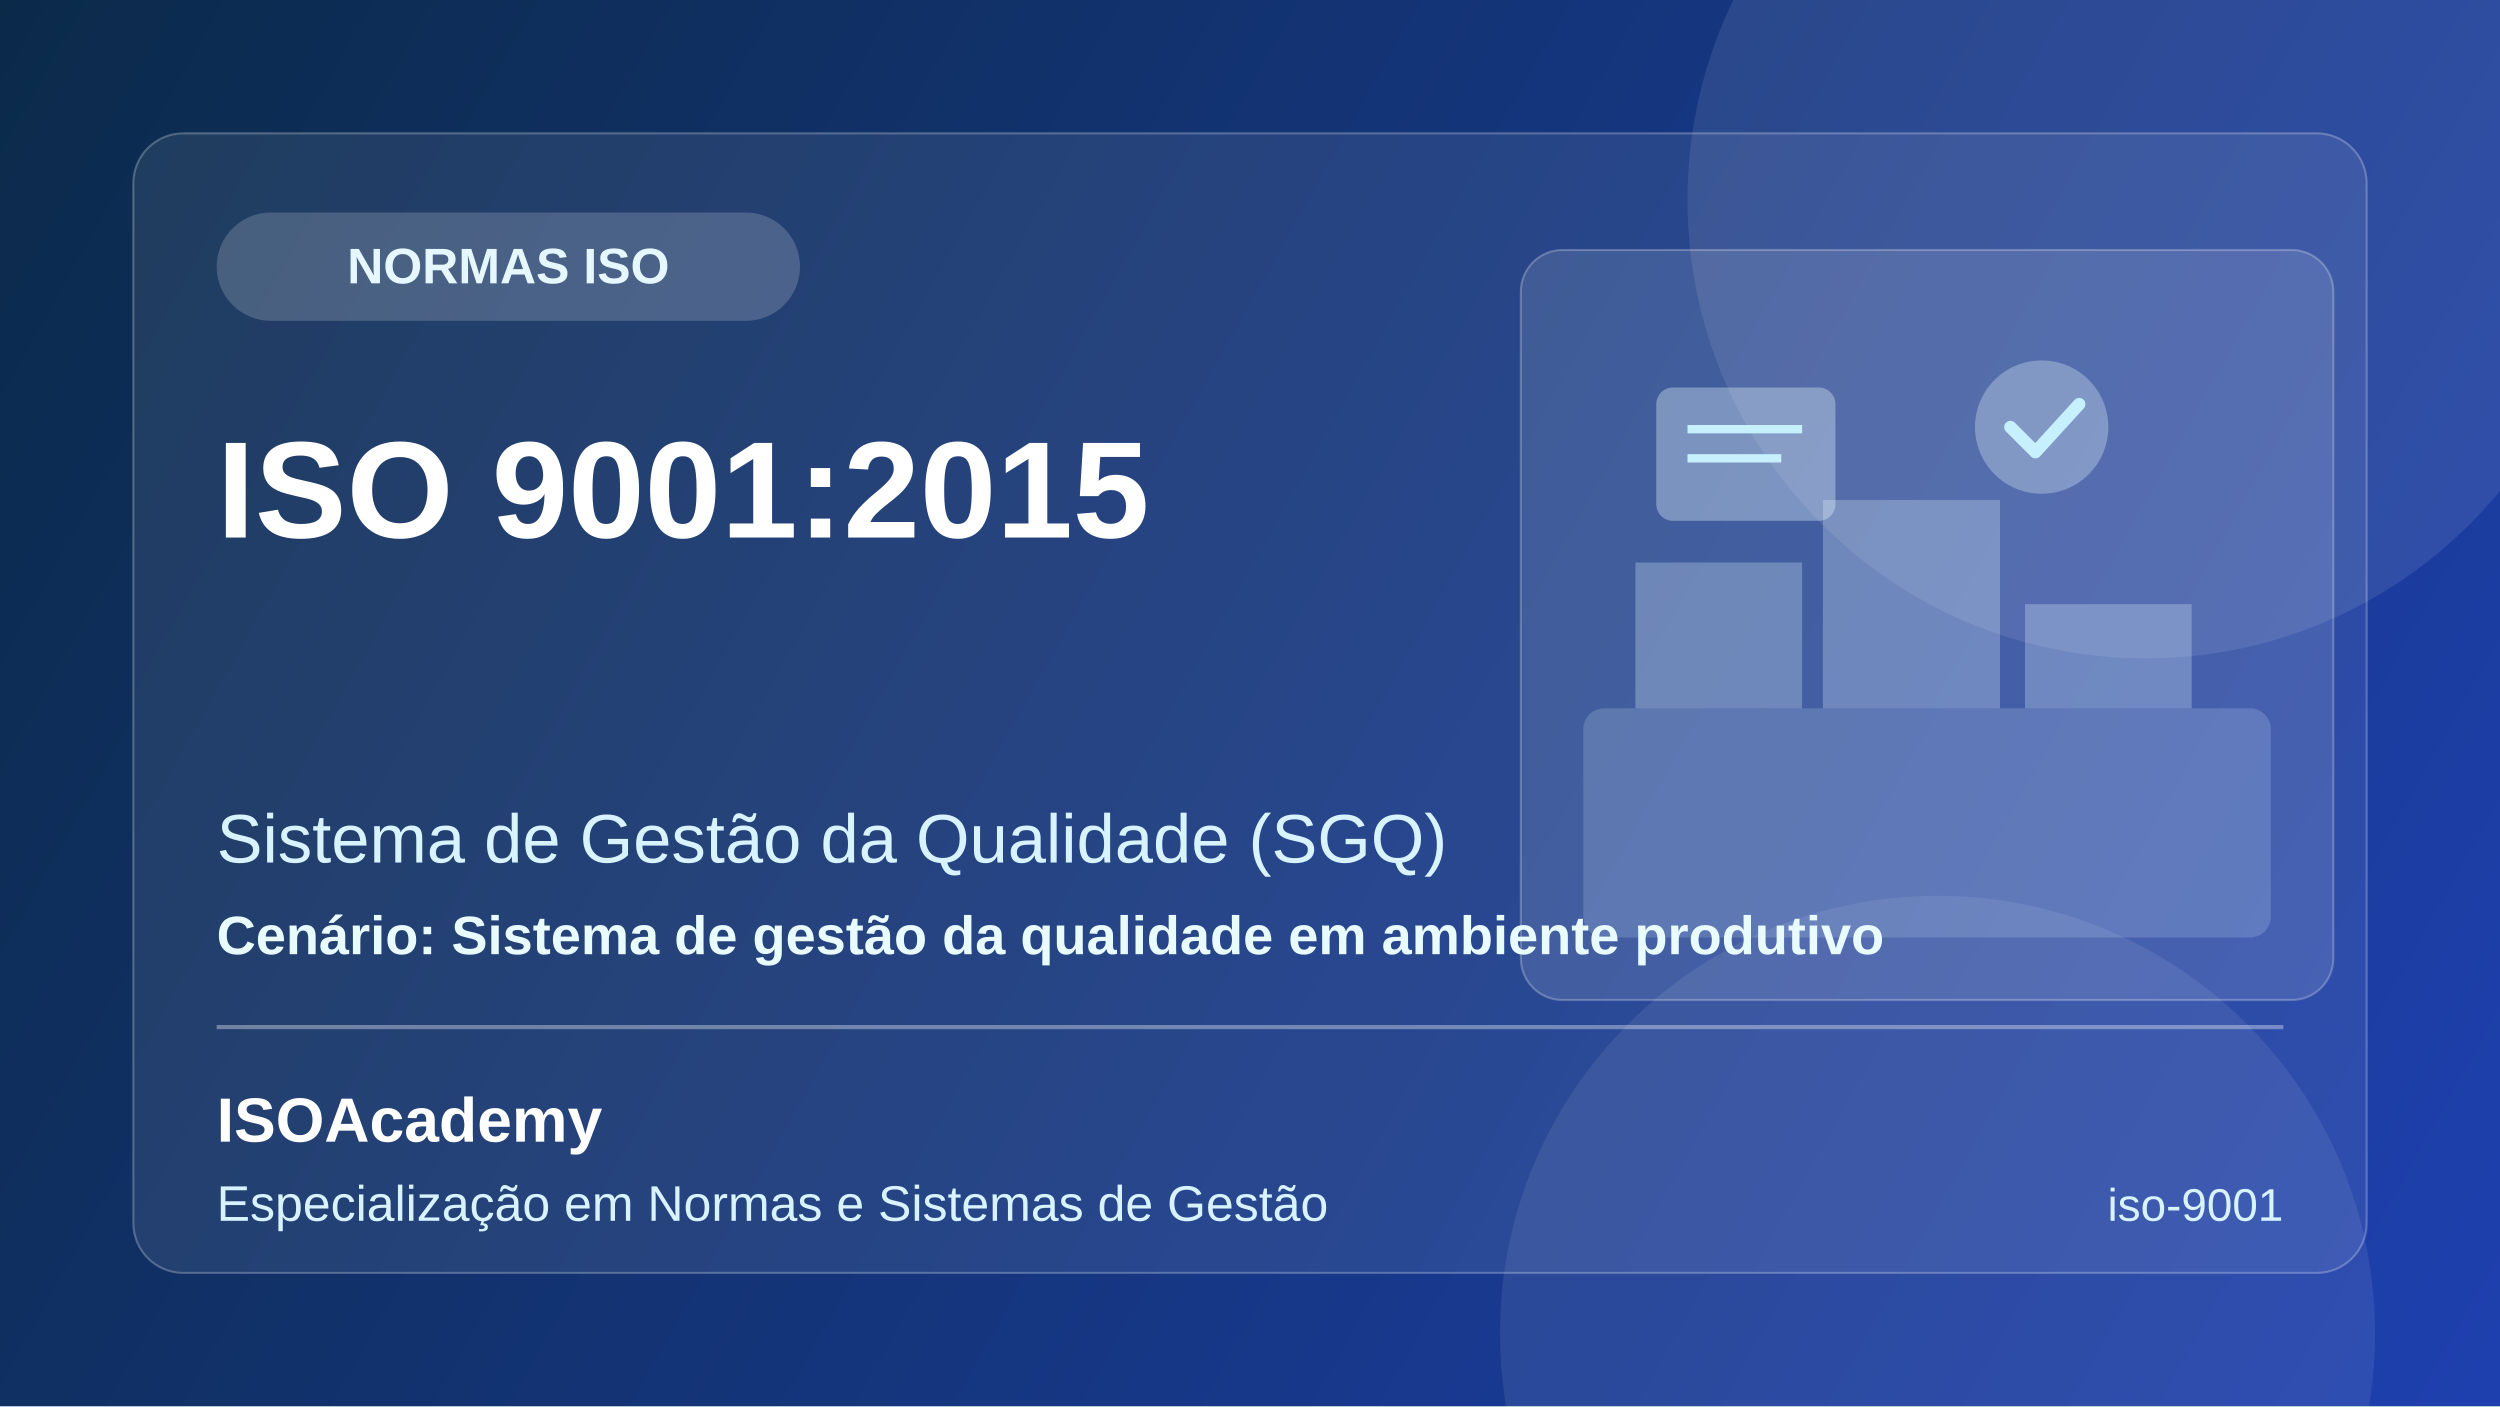
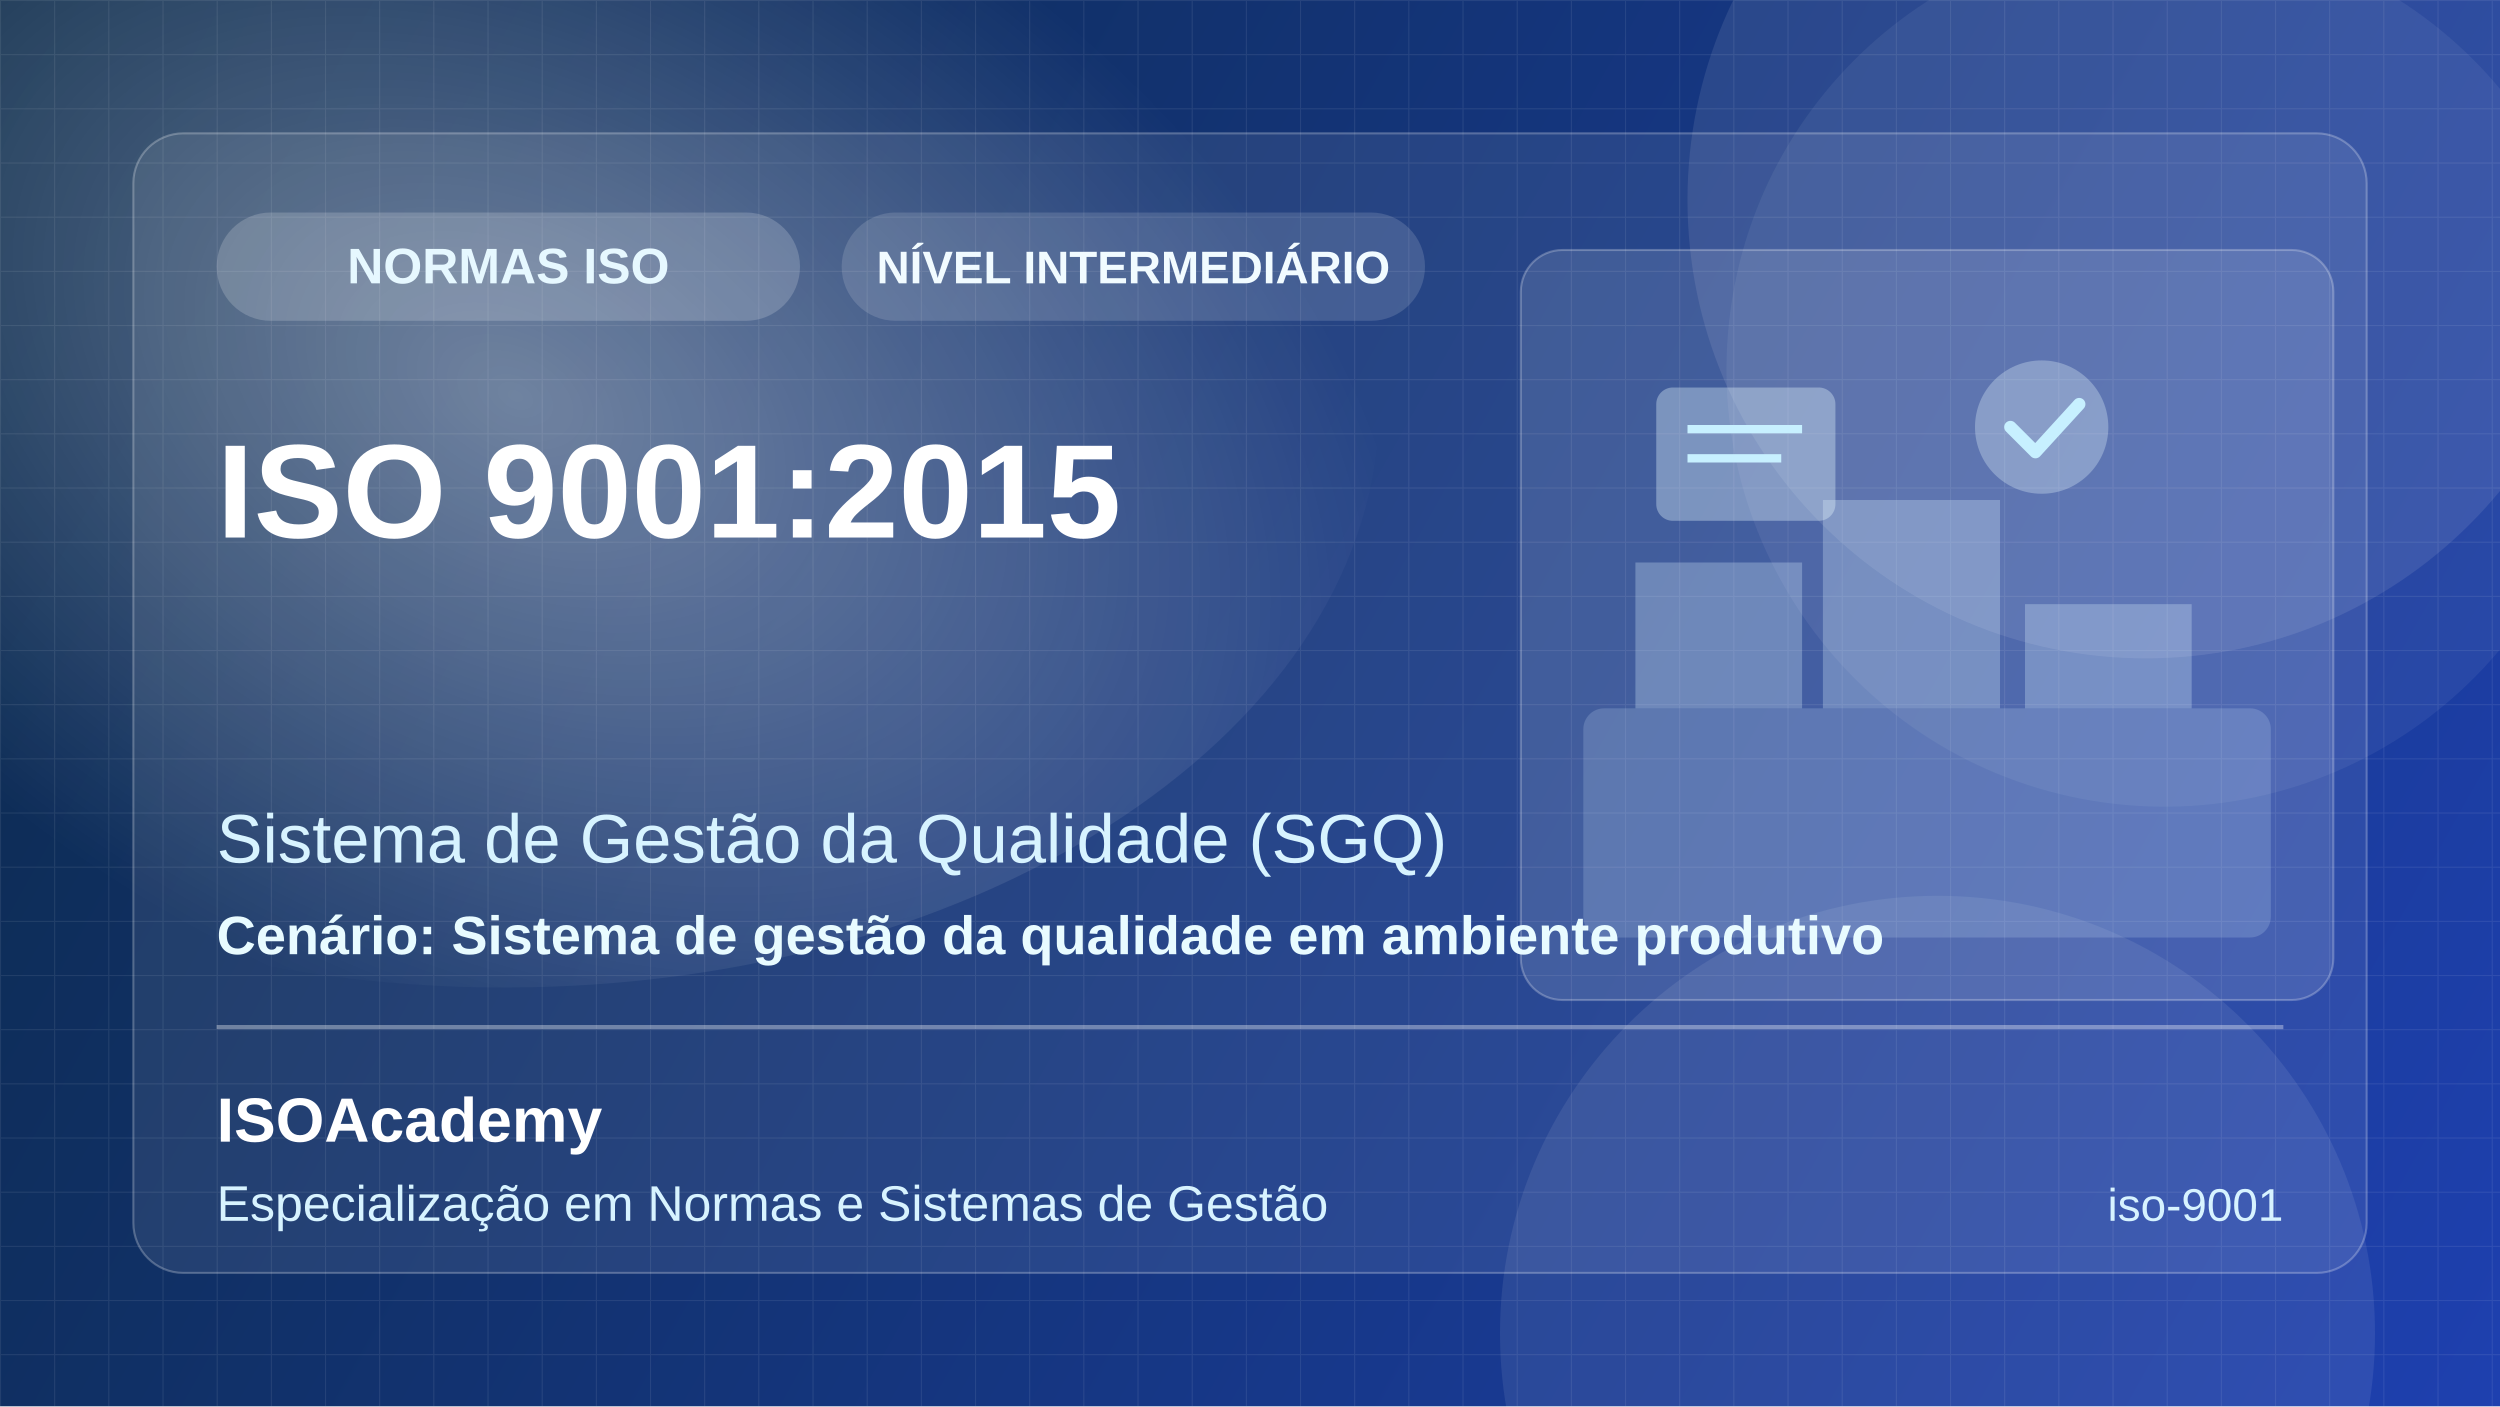
<svg xmlns="http://www.w3.org/2000/svg" width="1200" height="675" viewBox="0 0 1200 675" fill="none">
  <defs>
    <linearGradient id="bg" x1="0" y1="0" x2="1200" y2="675" gradientUnits="userSpaceOnUse">
      <stop stop-color="#0B2A4A" />
      <stop offset="1" stop-color="#1E40AF" />
    </linearGradient>
+     <radialGradient id="glow" cx="0" cy="0" r="1" gradientUnits="userSpaceOnUse" gradientTransform="translate(248 190) rotate(28) scale(460 300)">
+       <stop stop-color="#FFFFFF" stop-opacity="0.35" />
+       <stop offset="1" stop-color="#FFFFFF" stop-opacity="0" />
+     </radialGradient>
+     <pattern id="grid" width="26" height="26" patternUnits="userSpaceOnUse">
+       <path d="M26 0H0V26" fill="none" stroke="#FFFFFF" stroke-opacity="0.08" />
+     </pattern>
  </defs>
  <rect width="1200" height="675" fill="url(#bg)" />
+   <rect width="1200" height="675" fill="url(#grid)" />
+   <ellipse cx="242" cy="194" rx="420" ry="280" fill="url(#glow)" />
  <circle cx="1030" cy="96" r="220" fill="#ffffff" fill-opacity="0.09" />
  <circle cx="930" cy="640" r="210" fill="#ffffff" fill-opacity="0.08" />
+   <rect x="860" y="-60" width="420" height="420" rx="210" fill="#ffffff" fill-opacity="0.06" transform="rotate(8 860 -60)" />
  <rect x="64" y="64" width="1072" height="547" rx="24" fill="#ffffff" fill-opacity="0.08" stroke="#ffffff" stroke-opacity="0.25" />
  <rect x="730" y="120" width="390" height="360" rx="20" fill="#ffffff" fill-opacity="0.12" stroke="#ffffff" stroke-opacity="0.25" />
  <rect x="760" y="340" width="330" height="110" rx="10" fill="#DDF3FF" fill-opacity="0.18" />
  <rect x="785" y="270" width="80" height="70" fill="#DDF3FF" fill-opacity="0.28" />
  <rect x="875" y="240" width="85" height="100" fill="#DDF3FF" fill-opacity="0.28" />
  <rect x="972" y="290" width="80" height="50" fill="#DDF3FF" fill-opacity="0.28" />
  <rect x="795" y="186" width="86" height="64" rx="8" fill="#E9FAFF" fill-opacity="0.35" />
  <line x1="810" y1="206" x2="865" y2="206" stroke="#C7F0FF" stroke-width="4" />
  <line x1="810" y1="220" x2="855" y2="220" stroke="#C7F0FF" stroke-width="4" />
  <circle cx="980" cy="205" r="32" fill="#E9FAFF" fill-opacity="0.30" />
  <path d="M965 205L977 217L998 194" stroke="#C7F0FF" stroke-width="6" stroke-linecap="round" stroke-linejoin="round" />
  <rect x="104" y="102" width="280" height="52" rx="26" fill="#ffffff" fill-opacity="0.18" />
  <text x="244" y="136" fill="#E6F8FF" font-family="Arial, Helvetica, sans-serif" font-size="24" font-weight="700" text-anchor="middle">NORMAS ISO</text>
-   <text x="104" y="258" fill="#ffffff" font-family="Arial, Helvetica, sans-serif" font-size="66" font-weight="800">ISO 9001:2015</text>
+   <rect x="404" y="102" width="280" height="52" rx="26" fill="#ffffff" fill-opacity="0.14" />
+   <text x="544" y="136" fill="#F1FBFF" font-family="Arial, Helvetica, sans-serif" font-size="22" font-weight="700" text-anchor="middle">NÍVEL INTERMEDIÁRIO</text>
+   <text x="104" y="258" fill="#ffffff" font-family="Arial, Helvetica, sans-serif" font-size="64" font-weight="800">ISO 9001:2015</text>
  <text x="104" y="414" fill="#D7F3FF" font-family="Arial, Helvetica, sans-serif" font-size="33" font-weight="500">Sistema de Gestão da Qualidade (SGQ)</text>
  <text x="104" y="458" fill="#E8FBFF" font-family="Arial, Helvetica, sans-serif" font-size="26" font-weight="600">Cenário: Sistema de gestão da qualidade em ambiente produtivo</text>
  <rect x="104" y="492" width="992" height="2" fill="#ffffff" fill-opacity="0.35" />
  <text x="104" y="548" fill="#ffffff" font-family="Arial, Helvetica, sans-serif" font-size="30" font-weight="700">ISOAcademy</text>
  <text x="104" y="586" fill="#D7F3FF" font-family="Arial, Helvetica, sans-serif" font-size="24">Especialização em Normas e Sistemas de Gestão</text>
  <text x="1096" y="586" fill="#D7F3FF" font-family="Arial, Helvetica, sans-serif" font-size="22" text-anchor="end">iso-9001</text>
</svg>
